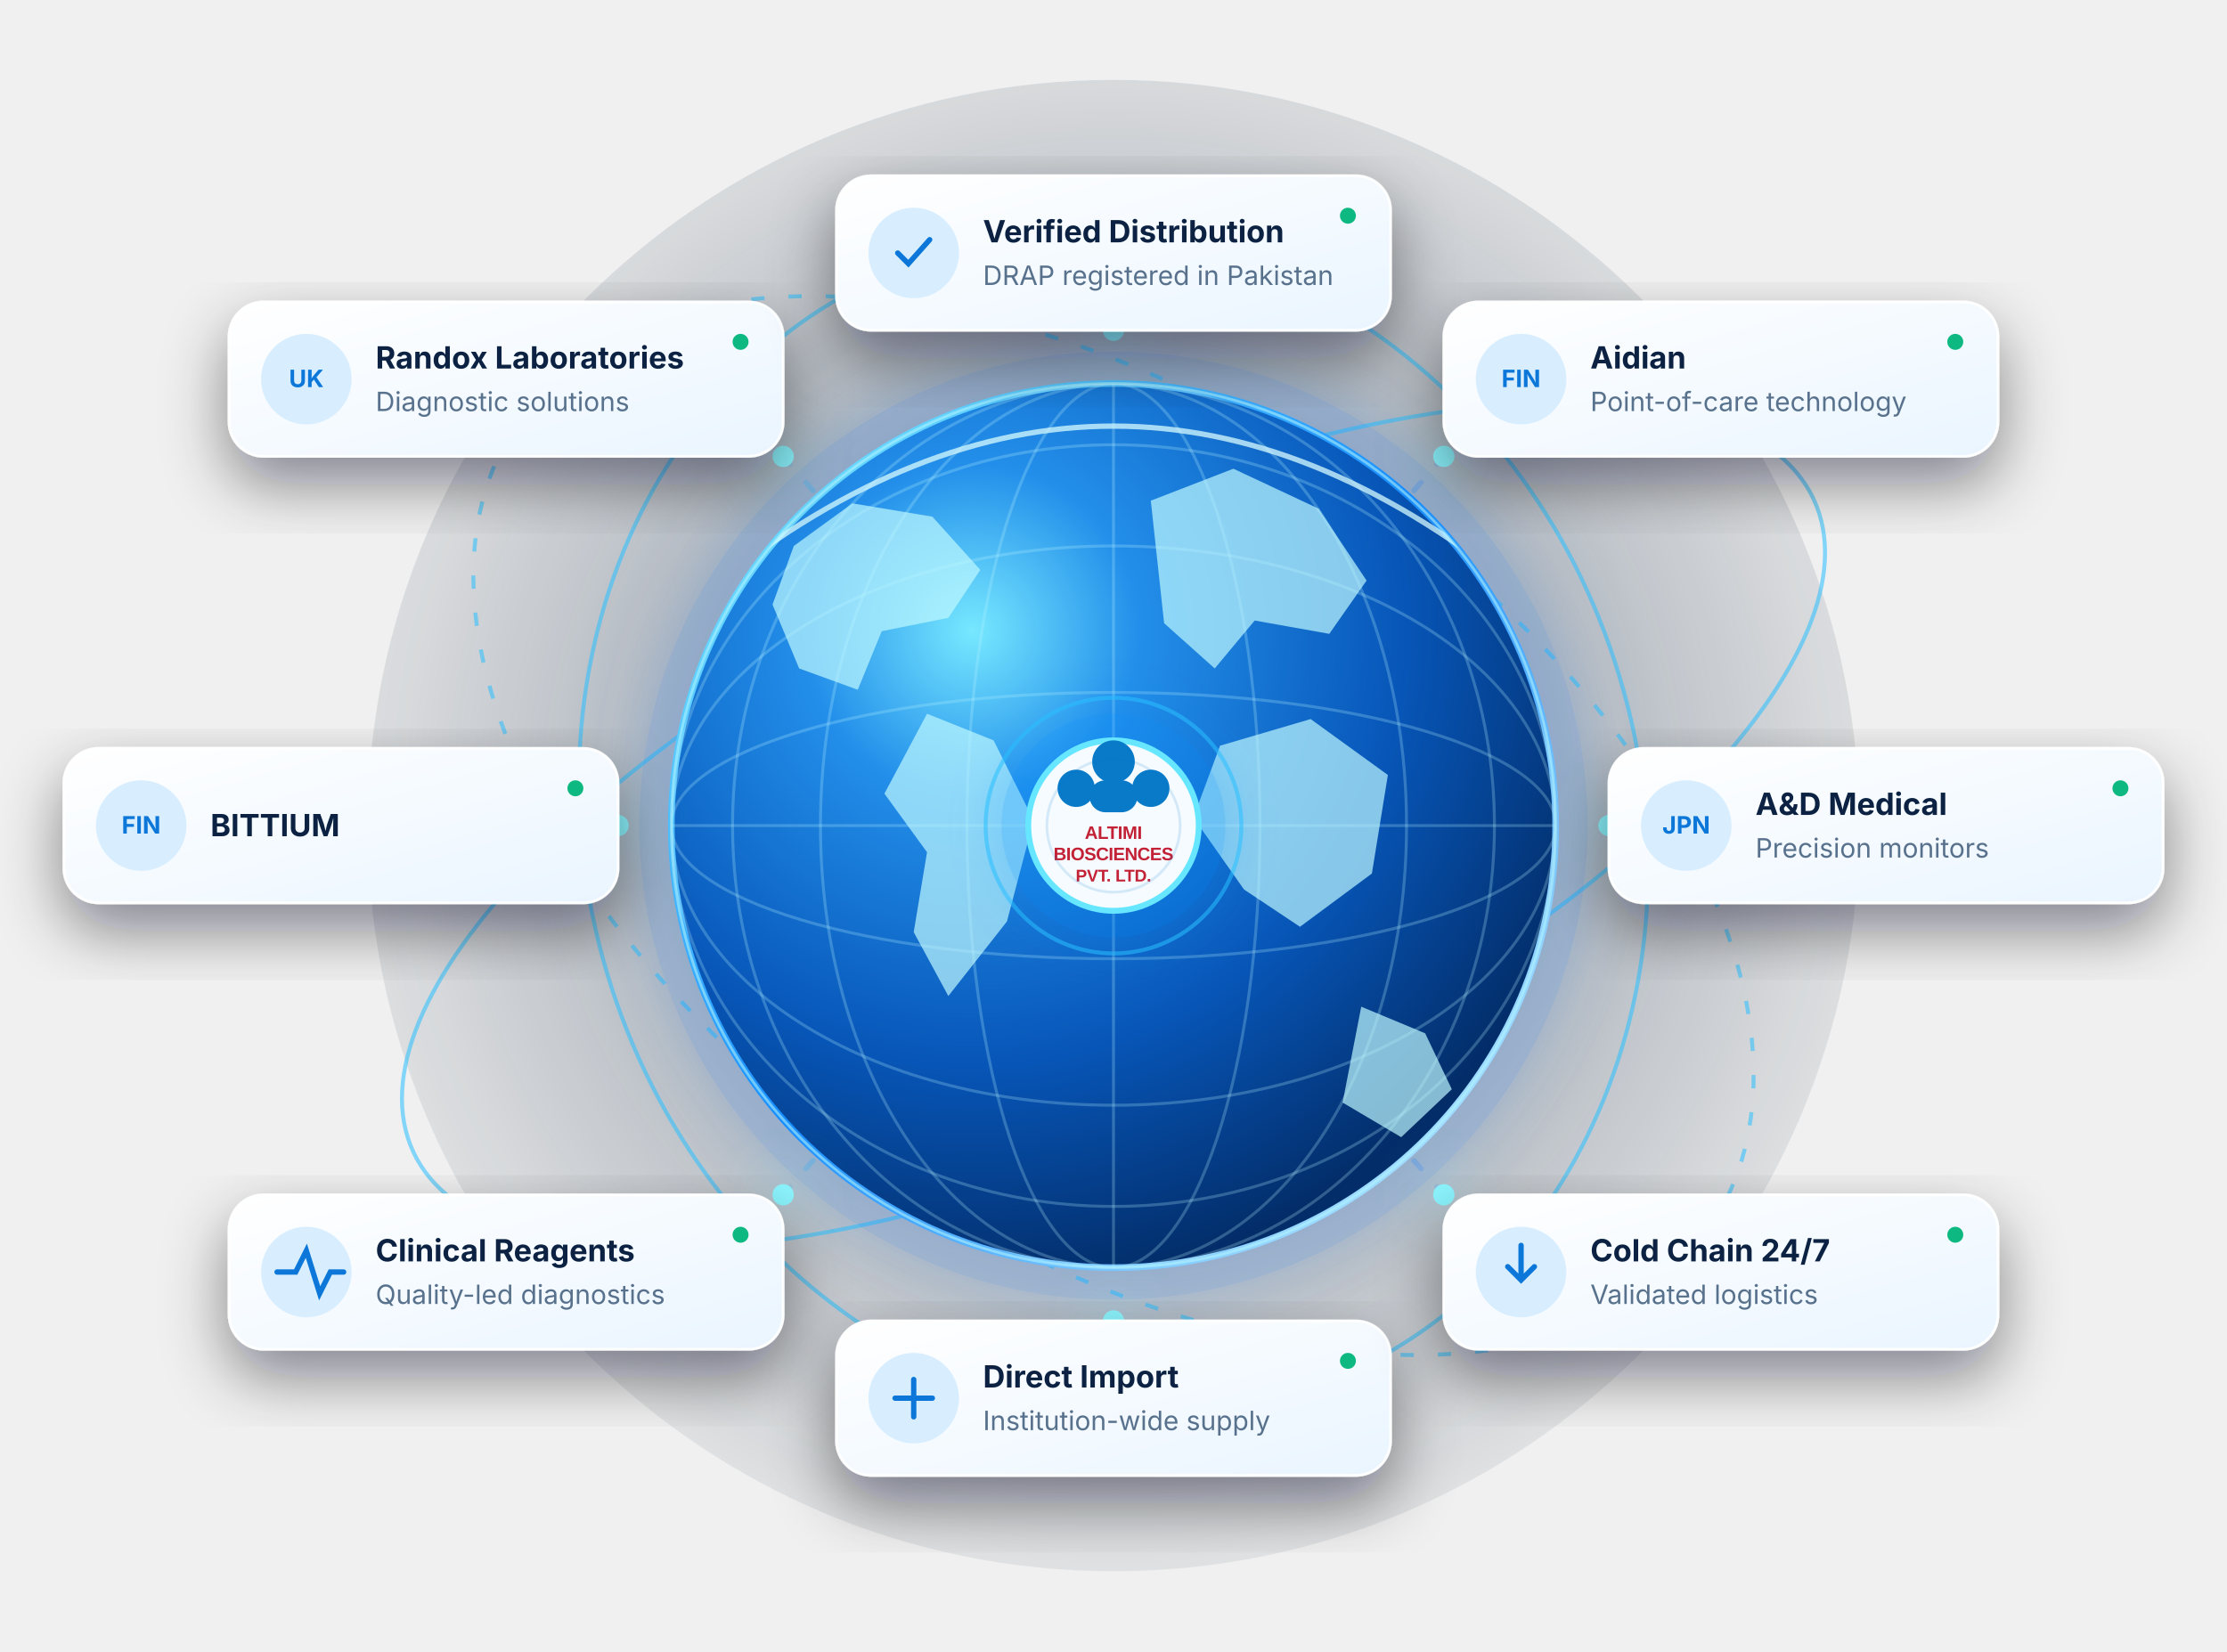
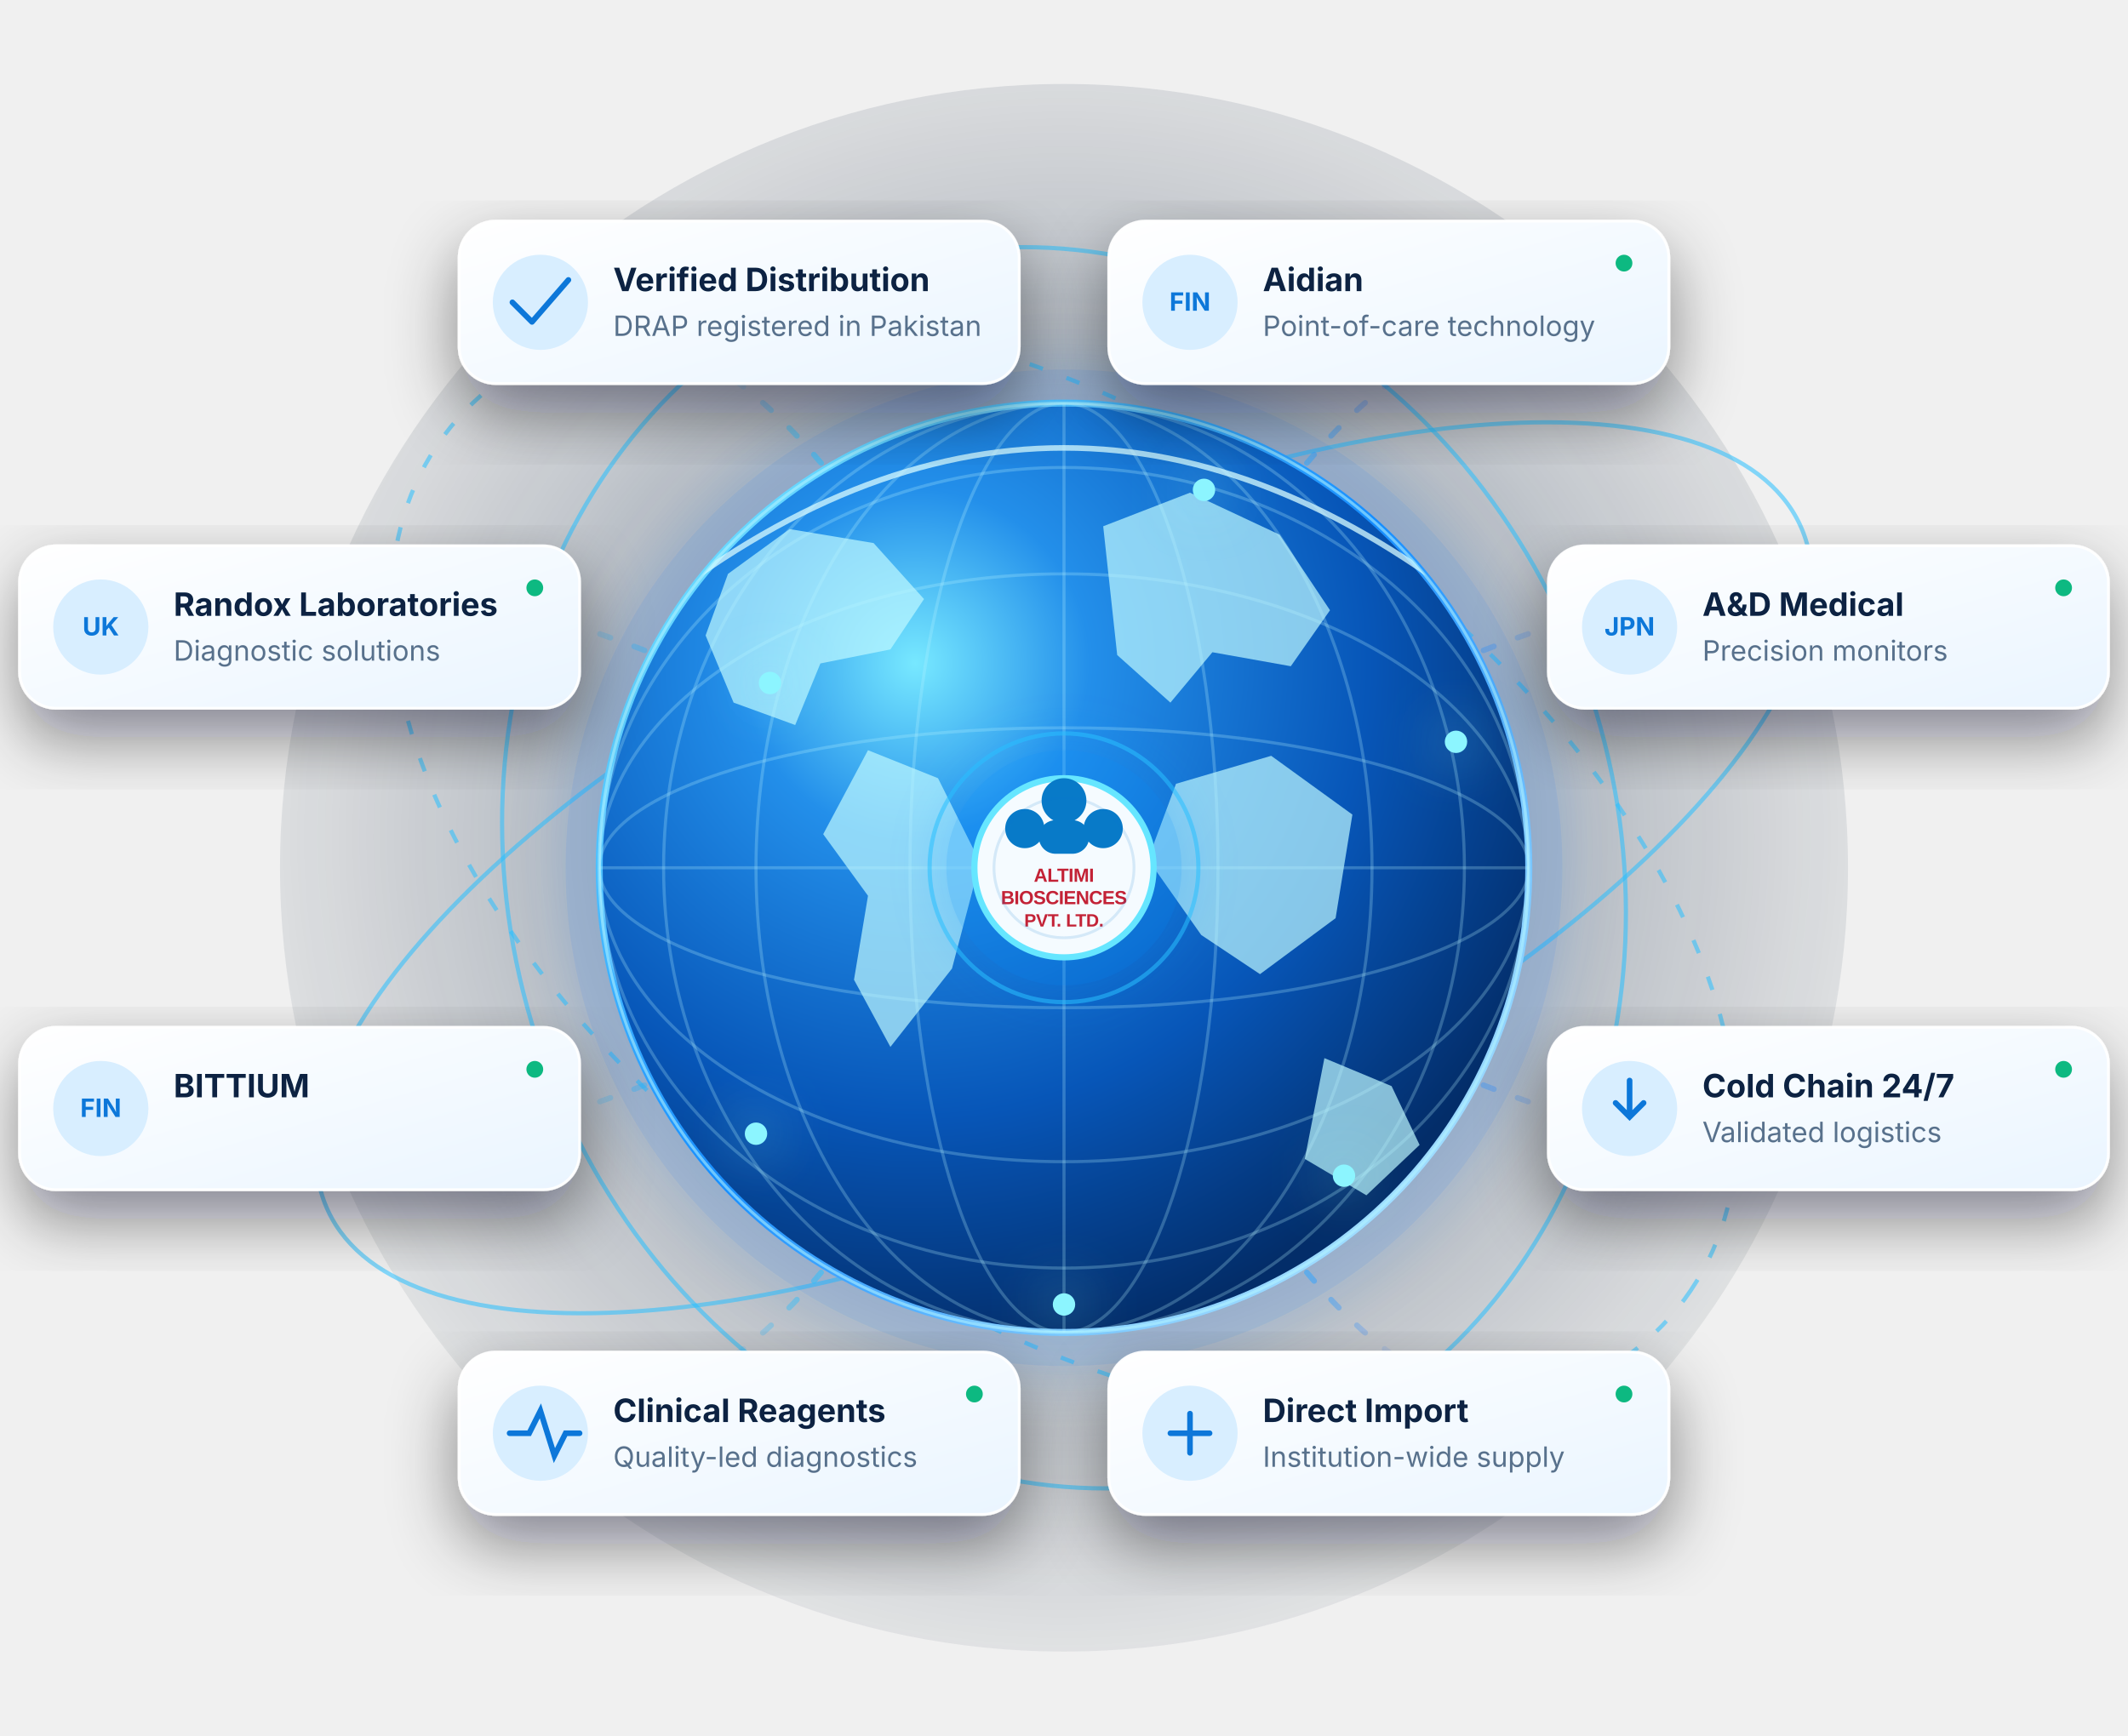
- <svg xmlns="http://www.w3.org/2000/svg" viewBox="-38 0 836 620" role="img" aria-labelledby="title desc">
+ <svg xmlns="http://www.w3.org/2000/svg" viewBox="0 0 760 620" role="img" aria-labelledby="title desc">
  <defs>
    <radialGradient id="space" cx="50%" cy="48%" r="60%">
      <stop offset="0" stop-color="#0C3C78" stop-opacity=".65" />
      <stop offset=".62" stop-color="#061D3B" stop-opacity=".2" />
      <stop offset="1" stop-color="#031326" stop-opacity="0" />
    </radialGradient>
    <radialGradient id="globe" cx="34%" cy="28%" r="75%">
      <stop offset="0" stop-color="#77E8FF" />
      <stop offset=".25" stop-color="#238FEA" />
      <stop offset=".65" stop-color="#0756B8" />
      <stop offset="1" stop-color="#032D69" />
    </radialGradient>
    <linearGradient id="edge" x1="0" y1="0" x2="1" y2="1">
      <stop stop-color="#8AF7FF" />
      <stop offset=".48" stop-color="#168DFF" />
      <stop offset="1" stop-color="#D4FBFF" />
    </linearGradient>
    <linearGradient id="line" x1="0" y1="0" x2="1" y2="0">
      <stop stop-color="#0AA9FF" stop-opacity=".1" />
      <stop offset=".5" stop-color="#59F0FF" />
      <stop offset="1" stop-color="#176EFF" stop-opacity=".1" />
    </linearGradient>
    <linearGradient id="card" x1="0" y1="0" x2="1" y2="1">
      <stop stop-color="#FFFFFF" />
      <stop offset="1" stop-color="#EAF5FF" />
    </linearGradient>
    <filter id="blueGlow" x="-100%" y="-100%" width="300%" height="300%">
      <feGaussianBlur stdDeviation="10" result="b" />
      <feMerge>
        <feMergeNode in="b" />
        <feMergeNode in="SourceGraphic" />
      </feMerge>
    </filter>
    <filter id="shadow" x="-30%" y="-30%" width="160%" height="180%">
      <feDropShadow dx="0" dy="10" stdDeviation="12" flood-color="#000814" flood-opacity=".45" />
    </filter>
    <clipPath id="clip">
      <circle cx="380" cy="310" r="166" />
    </clipPath>
    <style>
    .orbit{fill:none;stroke:#28BFFF;stroke-opacity:.55;stroke-width:1.5;transform-origin:380px 310px}
    .spin{animation:spin 28s linear infinite}.back{animation:back 36s linear infinite}
    .route{fill:none;stroke:url(#line);stroke-width:2;stroke-dasharray:4 9;stroke-linecap:round;animation:dash 6s linear infinite}
    .grid{fill:none;stroke:#B9F5FF;stroke-opacity:.25;stroke-width:1.1}
    .card{filter:url(#shadow);animation:float 5.5s ease-in-out infinite}
    .card:nth-of-type(2n){animation-delay:-2.5s}
    .cardbg{fill:url(#card);stroke:#FFFFFF;stroke-opacity:.95;stroke-width:1}
    .name{font:700 11.5px Inter,Arial,sans-serif;fill:#092443}
    .sub{font:10px Inter,Arial,sans-serif;fill:#58718C}
    .tag{font:700 9px Inter,Arial,sans-serif;fill:#0877D9}
    .globeSurface{transform-box:view-box;transform-origin:380px 310px;animation:globeTurn 18s ease-in-out infinite}
    .landMasses{animation:landDrift 18s ease-in-out infinite}
    .shine{animation:shine 7s ease-in-out infinite}
    @keyframes spin{to{transform:rotate(360deg)}}@keyframes back{to{transform:rotate(-360deg)}}
-     @keyframes dash{to{stroke-dashoffset:-52}}@keyframes float{0%,100%{translate:0 0}50%{translate:0 -5px}}
+     @keyframes dash{to{stroke-dashoffset:-52}}@keyframes float{0%,100%{translate:0 0}50%{translate:0 -3px}}
    @keyframes globeTurn{0%,100%{transform:perspective(700px) rotateY(0deg) scaleX(1)}25%{transform:perspective(700px) rotateY(16deg) scaleX(.94)}50%{transform:perspective(700px) rotateY(0deg) scaleX(1)}75%{transform:perspective(700px) rotateY(-16deg) scaleX(.94)}}
    @keyframes landDrift{0%,100%{translate:0 0}50%{translate:9px 0}}
    @keyframes shine{0%,100%{opacity:.22}50%{opacity:.65}}
    @keyframes pulse{0%,100%{opacity:.5;scale:.88}50%{opacity:1;scale:1.12}}
    @media(prefers-reduced-motion:reduce){*{animation:none!important;transition:none!important}}
  </style>
  </defs>
  <circle cx="380" cy="310" r="280" fill="url(#space)" />
  <ellipse class="orbit spin" cx="380" cy="310" rx="290" ry="112" transform="rotate(-25 380 310)" />
  <ellipse class="orbit back" cx="380" cy="310" rx="270" ry="156" transform="rotate(34 380 310)" stroke-dasharray="5 9" />
  <ellipse class="orbit" cx="380" cy="310" rx="224" ry="198" transform="rotate(72 380 310)" stroke-opacity=".18" />
  <g>
-     <path class="route" d="M380 310Q285 205 256 171.364" />
-     <path class="route" d="M380 310Q380 225 380 124" />
-     <path class="route" d="M380 310Q475 205 504 171.364" />
-     <path class="route" d="M380 310L194 310" />
-     <path class="route" d="M380 310L566 310" />
-     <path class="route" d="M380 310Q285 415 256 448.636" />
-     <path class="route" d="M380 310Q380 395 380 496" />
-     <path class="route" d="M380 310Q475 415 504 448.636" />
+     <path class="route" d="M380 310 Q285 250 207 224" />
+     <path class="route" d="M380 310 Q285 370 207 396" />
+     <path class="route" d="M380 310 Q475 250 553 224" />
+     <path class="route" d="M380 310 Q475 370 553 396" />
+     <path class="route" d="M380 310 Q315 175 264 137" />
+     <path class="route" d="M380 310 Q445 175 496 137" />
+     <path class="route" d="M380 310 Q315 445 264 483" />
+     <path class="route" d="M380 310 Q445 445 496 483" />
  </g>
  <circle cx="380" cy="310" r="178" fill="#087BFF" opacity=".15" filter="url(#blueGlow)" />
  <circle cx="380" cy="310" r="166" fill="url(#globe)" stroke="url(#edge)" stroke-width="2.5" />
  <g clip-path="url(#clip)">
    <g class="globeSurface">
      <g class="grid">
        <ellipse cx="380" cy="310" rx="166" ry="50" />
        <ellipse cx="380" cy="310" rx="166" ry="105" />
        <ellipse cx="380" cy="310" rx="166" ry="143" />
        <ellipse cx="380" cy="310" rx="55" ry="166" />
        <ellipse cx="380" cy="310" rx="110" ry="166" />
        <ellipse cx="380" cy="310" rx="143" ry="166" />
        <path d="M214 310H546M380 144V476" />
      </g>
      <g class="landMasses" fill="#BDF8FF" opacity=".7">
        <path d="M260 205l22-16 30 5 18 20-12 18-25 5-9 22-22-8-10-24z" />
        <path d="M310 268l25 10 15 30-10 38-22 28-13-24 5-30-16-22z" />
        <path d="M394 188l31-12 32 15 18 27-14 20-28-5-15 18-19-17z" />
        <path d="M420 280l34-10 29 21-6 37-27 20-21-14-19-27z" />
        <path d="M473 378l24 10 10 21-19 18-22-13z" />
      </g>
      <path class="shine" d="M230 220Q380 100 530 220" fill="none" stroke="#D7FBFF" stroke-opacity=".75" stroke-width="2" />
    </g>
  </g>
  <circle cx="380" cy="310" r="166" fill="none" stroke="#B5F6FF" stroke-opacity=".55" />
  <circle cx="380" cy="310" r="42" fill="#008BFF" opacity=".22" filter="url(#blueGlow)" />
  <circle cx="380" cy="310" r="32" fill="#F5FBFF" stroke="#66E6FF" stroke-width="2.2" />
  <g fill="#087AC8" transform="translate(0 -11)">
    <circle cx="380" cy="297" r="8" />
    <circle cx="366" cy="307" r="7" />
    <circle cx="394" cy="307" r="7" />
    <rect x="371" y="304" width="18" height="12" rx="6" />
  </g>
  <text x="380" y="315" text-anchor="middle" font-family="Arial, sans-serif" font-size="6.8" font-weight="700" letter-spacing="-.12" fill="#C32236">ALTIMI</text>
  <text x="380" y="323" text-anchor="middle" font-family="Arial, sans-serif" font-size="6.8" font-weight="700" letter-spacing="-.18" fill="#C32236">BIOSCIENCES</text>
  <text x="380" y="331" text-anchor="middle" font-family="Arial, sans-serif" font-size="6.4" font-weight="700" letter-spacing="-.08" fill="#C32236">PVT. LTD.</text>
  <circle cx="380" cy="310" r="48" fill="none" stroke="#73EFFF" stroke-opacity=".75" class="orbit spin" />
  <circle cx="380" cy="310" r="25" fill="none" stroke="#0C78C8" stroke-opacity=".14" stroke-width="1" />
  <g fill="#8CF5FF" filter="url(#blueGlow)">
-     <circle cx="256" cy="171.364" r="4" />
-     <circle cx="380" cy="124" r="4" />
-     <circle cx="504" cy="171.364" r="4" />
-     <circle cx="194" cy="310" r="4" />
-     <circle cx="566" cy="310" r="4" />
-     <circle cx="256" cy="448.636" r="4" />
-     <circle cx="380" cy="496" r="4" />
-     <circle cx="504" cy="448.636" r="4" />
+     <circle cx="275" cy="244" r="4" />
+     <circle cx="430" cy="175" r="4" />
+     <circle cx="520" cy="265" r="4" />
+     <circle cx="480" cy="420" r="4" />
+     <circle cx="270" cy="405" r="4" />
+     <circle cx="380" cy="466" r="4" />
  </g>
-   <g class="card" transform="translate(48 113.364)">
-     <rect class="cardbg" width="208" height="58" rx="13" />
+   <g class="card" transform="translate(164 79)">
+     <rect class="cardbg" width="200" height="58" rx="13" />
+     <circle cx="29" cy="29" r="17" fill="#D8EEFF" />
+     <path d="M19 29l7 7 13-15" fill="none" stroke="#0877D9" stroke-width="2" stroke-linecap="round" stroke-linejoin="round" />
+     <text class="name" x="55" y="25">Verified Distribution</text>
+     <text class="sub" x="55" y="41">DRAP registered in Pakistan</text>
+   </g>
+   <g class="card" transform="translate(396 79)" style="animation-delay:-1.2s">
+     <rect class="cardbg" width="200" height="58" rx="13" />
+     <circle cx="29" cy="29" r="17" fill="#D8EEFF" />
+     <text class="tag" x="29" y="32" text-anchor="middle">FIN</text>
+     <text class="name" x="55" y="25">Aidian</text>
+     <text class="sub" x="55" y="41">Point-of-care technology</text>
+     <circle cx="184" cy="15" r="3" fill="#10B981" />
+   </g>
+   <g class="card" transform="translate(7 195)" style="animation-delay:-.8s">
+     <rect class="cardbg" width="200" height="58" rx="13" />
    <circle cx="29" cy="29" r="17" fill="#D8EEFF" />
    <text class="tag" x="29" y="32" text-anchor="middle">UK</text>
    <text class="name" x="55" y="25">Randox Laboratories</text>
    <text class="sub" x="55" y="41">Diagnostic solutions</text>
-     <circle cx="192" cy="15" r="3" fill="#10B981" />
+     <circle cx="184" cy="15" r="3" fill="#10B981" />
  </g>
-   <g class="card" transform="translate(276 66)" style="animation-delay:-1.4s">
-     <rect class="cardbg" width="208" height="58" rx="13" />
-     <circle cx="29" cy="29" r="17" fill="#D8EEFF" />
-     <path d="M23 29l4 4 8-9" fill="none" stroke="#0877D9" stroke-width="2" stroke-linecap="round" />
-     <text class="name" x="55" y="25">Verified Distribution</text>
-     <text class="sub" x="55" y="41">DRAP registered in Pakistan</text>
-     <circle cx="192" cy="15" r="3" fill="#10B981" />
-   </g>
-   <g class="card" transform="translate(504 113.364)">
-     <rect class="cardbg" width="208" height="58" rx="13" />
+   <g class="card" transform="translate(7 367)" style="animation-delay:-1.4s">
+     <rect class="cardbg" width="200" height="58" rx="13" />
    <circle cx="29" cy="29" r="17" fill="#D8EEFF" />
    <text class="tag" x="29" y="32" text-anchor="middle">FIN</text>
-     <text class="name" x="55" y="25">Aidian</text>
-     <text class="sub" x="55" y="41">Point-of-care technology</text>
-     <circle cx="192" cy="15" r="3" fill="#10B981" />
+     <text class="name" x="55" y="25">BITTIUM</text>
+     <circle cx="184" cy="15" r="3" fill="#10B981" />
  </g>
-   <g class="card" transform="translate(-14 281)" style="animation-delay:-1.4s">
-     <rect class="cardbg" width="208" height="58" rx="13" />
-     <circle cx="29" cy="29" r="17" fill="#D8EEFF" />
-     <text class="tag" x="29" y="32" text-anchor="middle">FIN</text>
-     <text class="name" x="55" y="33">BITTIUM</text>
-     <circle cx="192" cy="15" r="3" fill="#10B981" />
-   </g>
-   <g class="card" transform="translate(566 281)">
-     <rect class="cardbg" width="208" height="58" rx="13" />
+   <g class="card" transform="translate(553 195)" style="animation-delay:-2s">
+     <rect class="cardbg" width="200" height="58" rx="13" />
    <circle cx="29" cy="29" r="17" fill="#D8EEFF" />
    <text class="tag" x="29" y="32" text-anchor="middle">JPN</text>
    <text class="name" x="55" y="25">A&amp;D Medical</text>
    <text class="sub" x="55" y="41">Precision monitors</text>
-     <circle cx="192" cy="15" r="3" fill="#10B981" />
+     <circle cx="184" cy="15" r="3" fill="#10B981" />
  </g>
-   <g class="card" transform="translate(48 448.636)">
-     <rect class="cardbg" width="208" height="58" rx="13" />
+   <g class="card" transform="translate(553 367)" style="animation-delay:-2.6s">
+     <rect class="cardbg" width="200" height="58" rx="13" />
+     <circle cx="29" cy="29" r="17" fill="#D8EEFF" />
+     <path d="M29 19v13m-5-5 5 5 5-5" fill="none" stroke="#0877D9" stroke-width="2" stroke-linecap="round" />
+     <text class="name" x="55" y="25">Cold Chain 24/7</text>
+     <text class="sub" x="55" y="41">Validated logistics</text>
+     <circle cx="184" cy="15" r="3" fill="#10B981" />
+   </g>
+   <g class="card" transform="translate(164 483)" style="animation-delay:-3s">
+     <rect class="cardbg" width="200" height="58" rx="13" />
    <circle cx="29" cy="29" r="17" fill="#D8EEFF" />
    <path d="M18 29h7l4-8 5 16 4-8h5" fill="none" stroke="#0877D9" stroke-width="2" stroke-linecap="round" />
    <text class="name" x="55" y="25">Clinical Reagents</text>
    <text class="sub" x="55" y="41">Quality-led diagnostics</text>
-     <circle cx="192" cy="15" r="3" fill="#10B981" />
+     <circle cx="184" cy="15" r="3" fill="#10B981" />
  </g>
-   <g class="card" transform="translate(276 496)" style="animation-delay:-1.4s">
-     <rect class="cardbg" width="208" height="58" rx="13" />
+   <g class="card" transform="translate(396 483)" style="animation-delay:-1.8s">
+     <rect class="cardbg" width="200" height="58" rx="13" />
    <circle cx="29" cy="29" r="17" fill="#D8EEFF" />
-     <path d="M22 29h14m-7-7v14" fill="none" stroke="#0877D9" stroke-width="2" stroke-linecap="round" />
+     <path d="M22 29h14m-7-7v14" stroke="#0877D9" stroke-width="2" stroke-linecap="round" />
    <text class="name" x="55" y="25">Direct Import</text>
    <text class="sub" x="55" y="41">Institution-wide supply</text>
-     <circle cx="192" cy="15" r="3" fill="#10B981" />
-   </g>
-   <g class="card" transform="translate(504 448.636)">
-     <rect class="cardbg" width="208" height="58" rx="13" />
-     <circle cx="29" cy="29" r="17" fill="#D8EEFF" />
-     <path d="M29 19v13m-5-5 5 5 5-5" fill="none" stroke="#0877D9" stroke-width="2" stroke-linecap="round" />
-     <text class="name" x="55" y="25">Cold Chain 24/7</text>
-     <text class="sub" x="55" y="41">Validated logistics</text>
-     <circle cx="192" cy="15" r="3" fill="#10B981" />
+     <circle cx="184" cy="15" r="3" fill="#10B981" />
  </g>
</svg>
